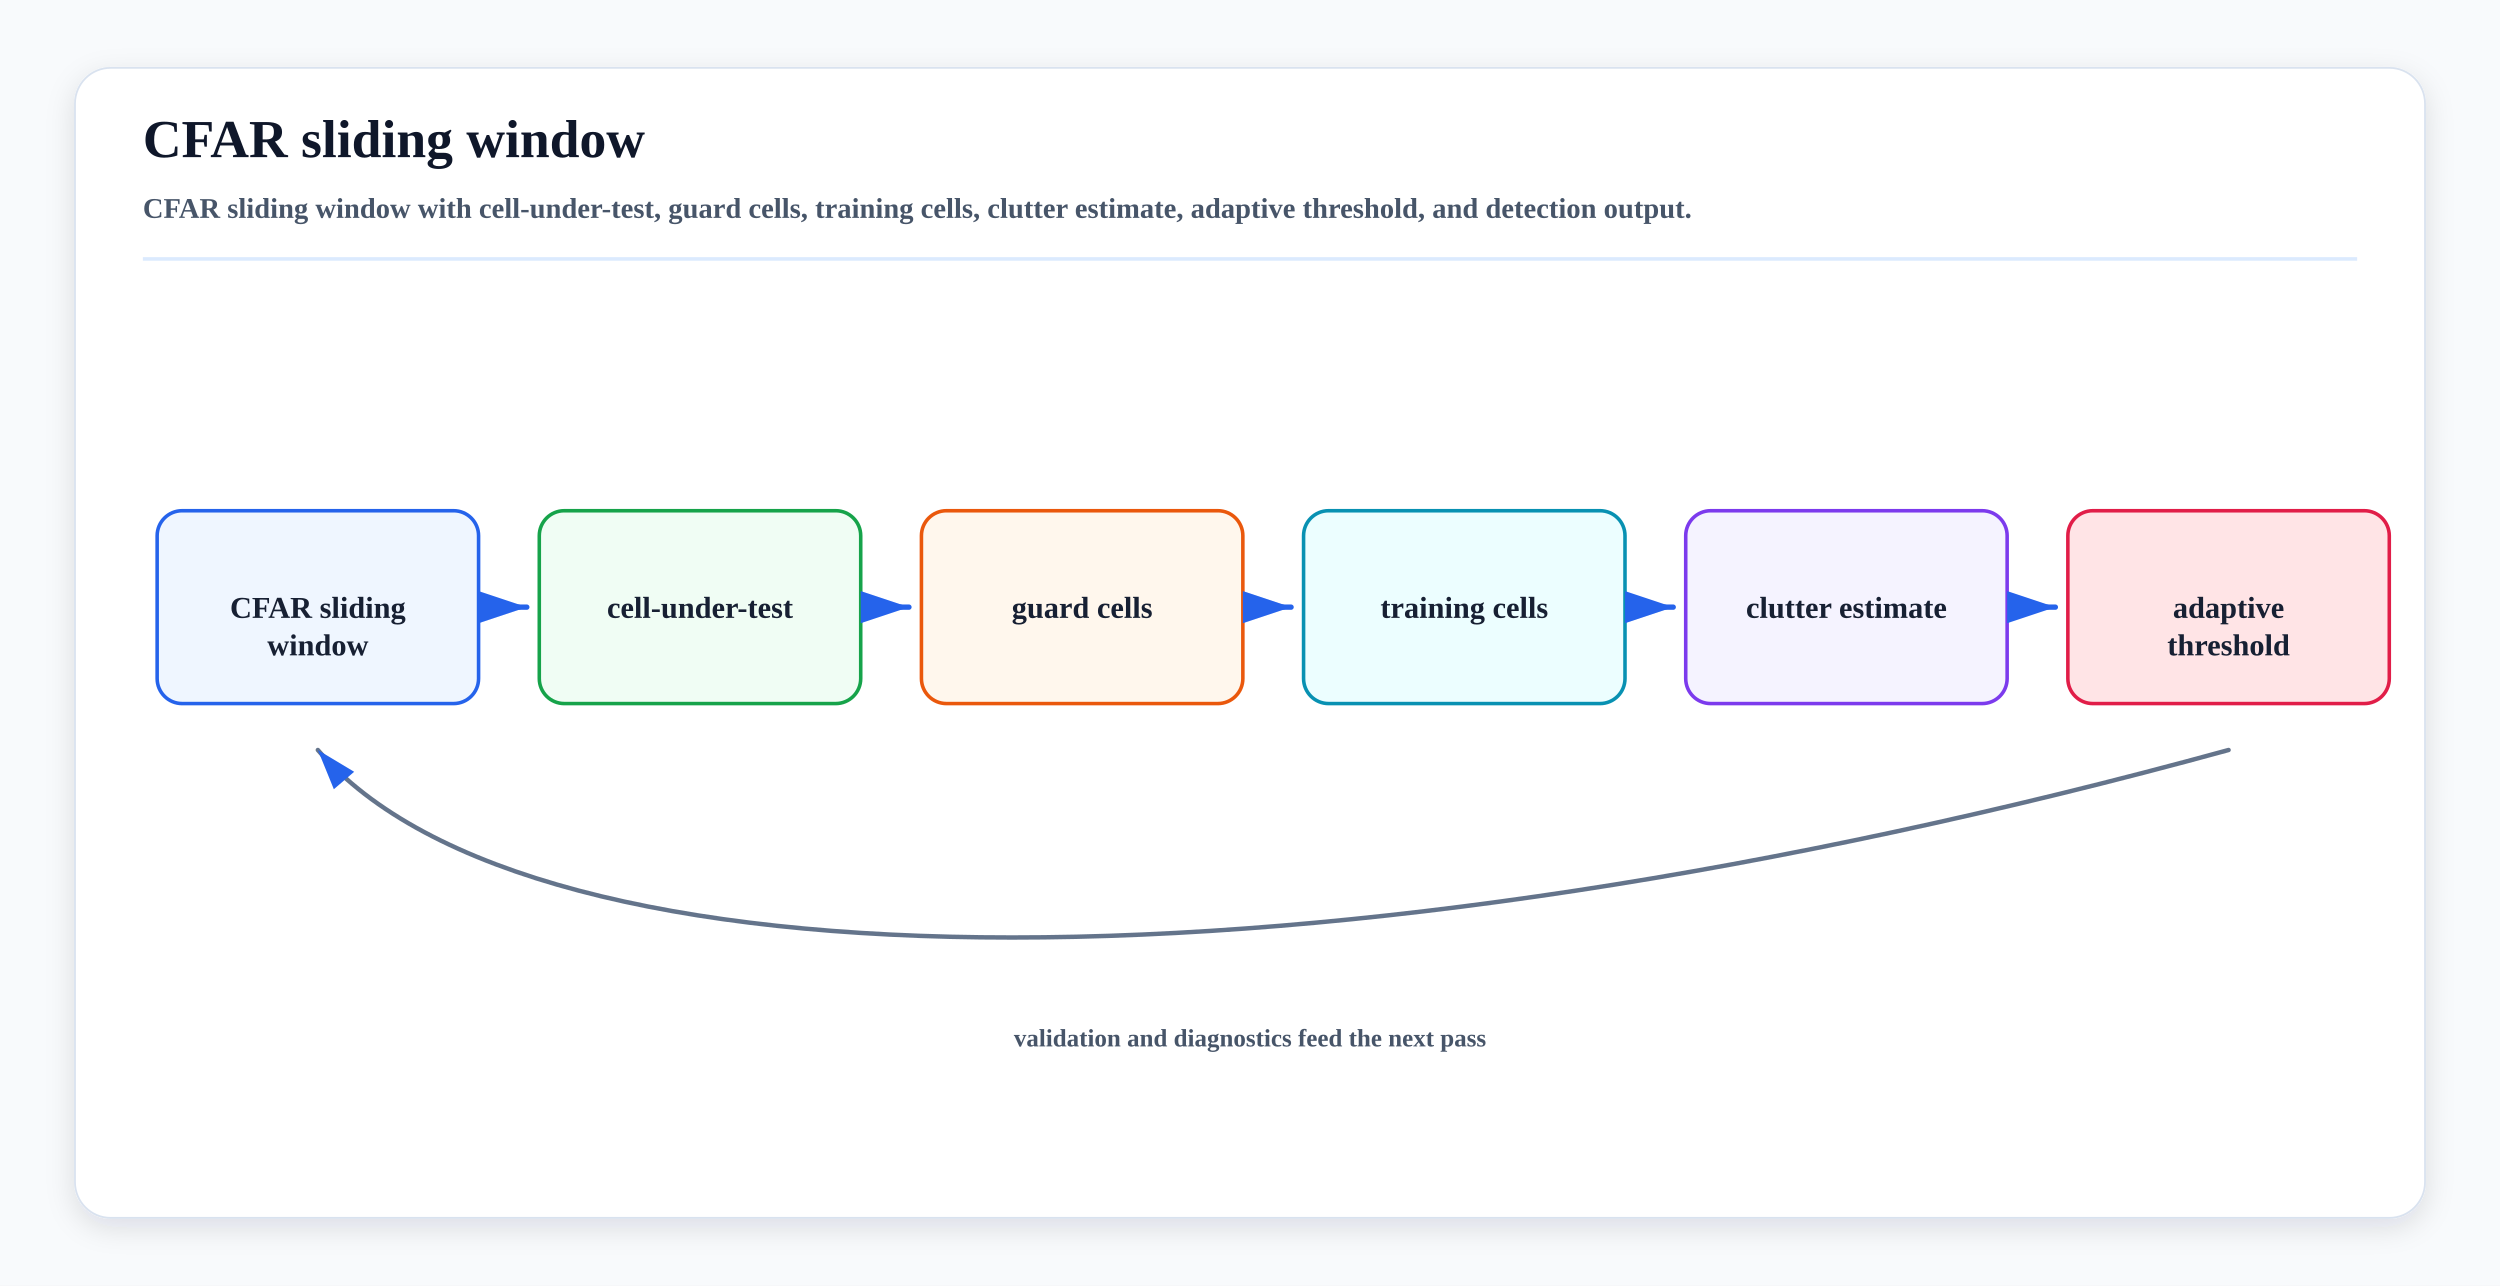
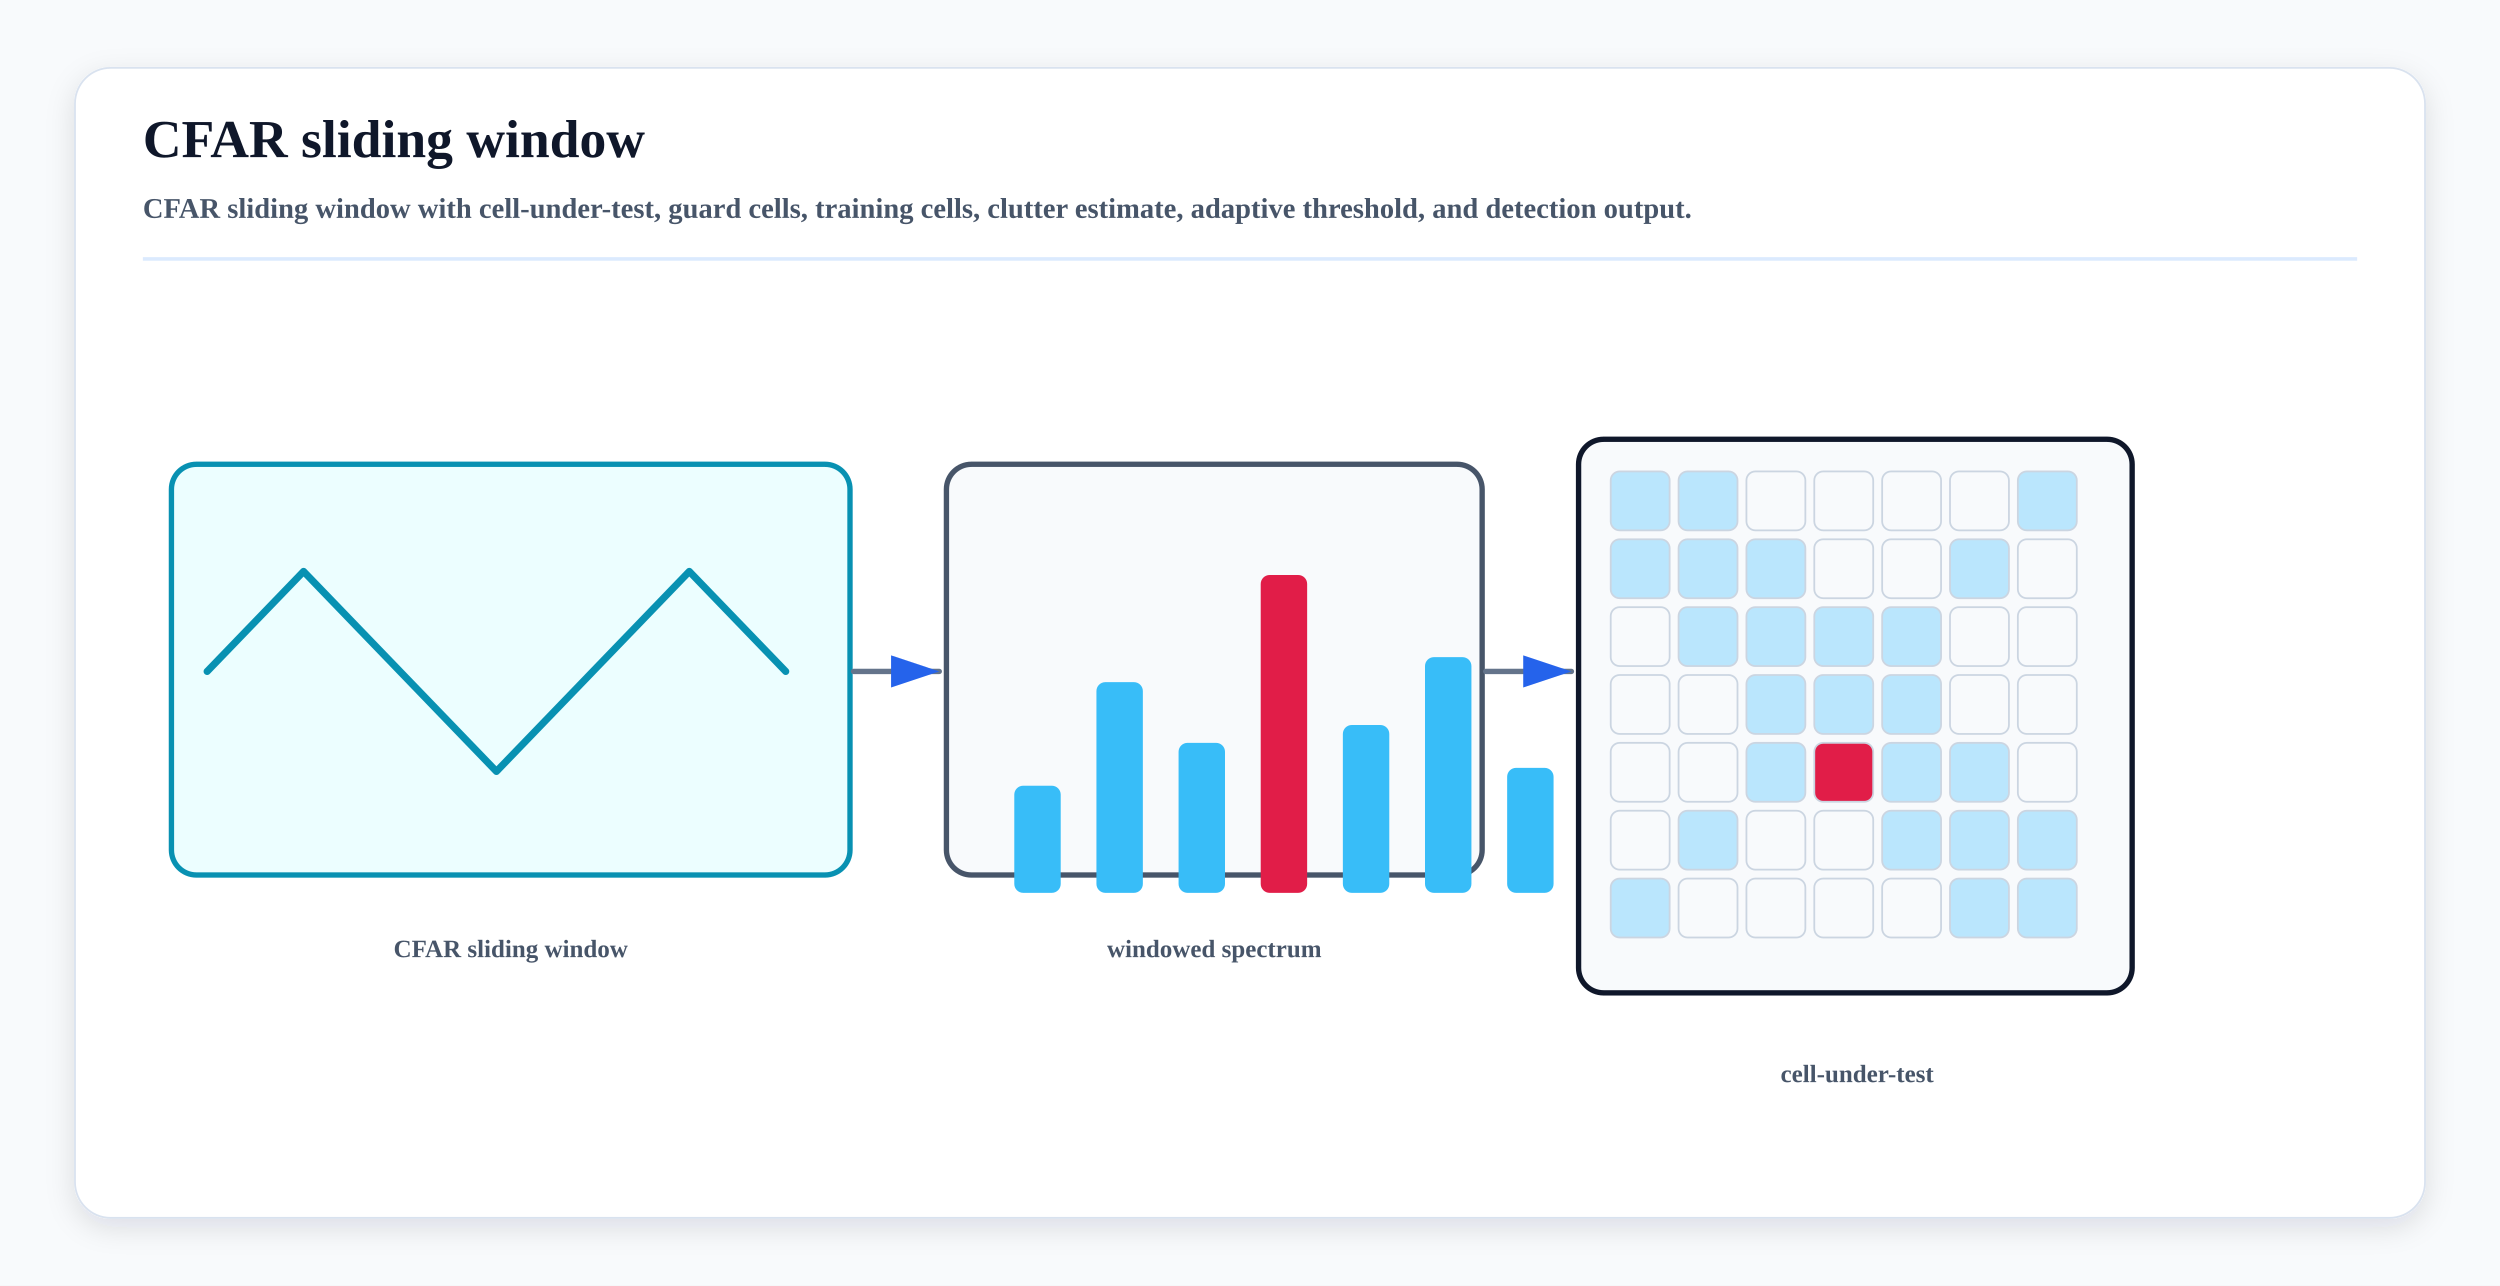
<svg xmlns="http://www.w3.org/2000/svg" width="1400" height="720" viewBox="0 0 1400 720" role="img" aria-labelledby="title desc" data-diagram-kind="signal-processing-chain">
  <defs>
    <marker id="arrow" markerWidth="12" markerHeight="12" refX="9" refY="3" orient="auto" markerUnits="strokeWidth">
      <path d="M0,0 L0,6 L9,3 z" fill="#2563eb" />
    </marker>
    <filter id="shadow" x="-10%" y="-10%" width="120%" height="120%">
      <feDropShadow dx="0" dy="5" stdDeviation="8" flood-color="#0f172a" flood-opacity="0.12" />
    </filter>
    <pattern id="grid" width="28" height="28" patternUnits="userSpaceOnUse">
      <path d="M28 0H0V28" fill="none" stroke="#e2e8f0" stroke-width="1" />
    </pattern>
  </defs>
  <rect width="1400" height="720" fill="#f8fafc" />
  <rect x="42" y="38" width="1316" height="644" rx="20" fill="#ffffff" stroke="#d9e2ef" filter="url(#shadow)" />
  <text x="80" y="88" font-size="30" font-weight="800" fill="#0f172a">CFAR sliding window</text>
  <text x="80" y="122" font-size="16" font-weight="600" fill="#475569">CFAR sliding window with cell-under-test, guard cells, training cells, clutter estimate, adaptive threshold, and detection output.</text>
  <rect x="80" y="144" width="1240" height="2" fill="#dbeafe" />
-   <rect x="88" y="286" width="180" height="108" rx="14" fill="#eff6ff" stroke="#2563eb" stroke-width="2" />
-   <text x="178" y="346" text-anchor="middle" font-size="17" font-weight="700" fill="#172033">CFAR sliding</text>
-   <text x="178" y="367" text-anchor="middle" font-size="17" font-weight="700" fill="#172033">window</text>
-   <line x1="271" y1="340" x2="295" y2="340" stroke="#2563eb" stroke-width="3" stroke-linecap="round" marker-end="url(#arrow)" />
-   <rect x="302" y="286" width="180" height="108" rx="14" fill="#f0fdf4" stroke="#16a34a" stroke-width="2" />
-   <text x="392" y="346" text-anchor="middle" font-size="17" font-weight="700" fill="#172033">cell-under-test</text>
-   <line x1="485" y1="340" x2="509" y2="340" stroke="#2563eb" stroke-width="3" stroke-linecap="round" marker-end="url(#arrow)" />
-   <rect x="516" y="286" width="180" height="108" rx="14" fill="#fff7ed" stroke="#ea580c" stroke-width="2" />
-   <text x="606" y="346" text-anchor="middle" font-size="17" font-weight="700" fill="#172033">guard cells</text>
-   <line x1="699" y1="340" x2="723" y2="340" stroke="#2563eb" stroke-width="3" stroke-linecap="round" marker-end="url(#arrow)" />
-   <rect x="730" y="286" width="180" height="108" rx="14" fill="#ecfeff" stroke="#0891b2" stroke-width="2" />
-   <text x="820" y="346" text-anchor="middle" font-size="17" font-weight="700" fill="#172033">training cells</text>
-   <line x1="913" y1="340" x2="937" y2="340" stroke="#2563eb" stroke-width="3" stroke-linecap="round" marker-end="url(#arrow)" />
-   <rect x="944" y="286" width="180" height="108" rx="14" fill="#f5f3ff" stroke="#7c3aed" stroke-width="2" />
-   <text x="1034" y="346" text-anchor="middle" font-size="17" font-weight="700" fill="#172033">clutter estimate</text>
-   <line x1="1127" y1="340" x2="1151" y2="340" stroke="#2563eb" stroke-width="3" stroke-linecap="round" marker-end="url(#arrow)" />
-   <rect x="1158" y="286" width="180" height="108" rx="14" fill="#ffe4e6" stroke="#e11d48" stroke-width="2" />
-   <text x="1248" y="346" text-anchor="middle" font-size="17" font-weight="700" fill="#172033">adaptive</text>
-   <text x="1248" y="367" text-anchor="middle" font-size="17" font-weight="700" fill="#172033">threshold</text>
-   <path d="M1248 420 C738 560 298 560 178 420" fill="none" stroke="#64748b" stroke-width="2.5" stroke-linecap="round" stroke-linejoin="round" marker-end="url(#arrow)" />
-   <text x="700" y="586" text-anchor="middle" font-size="14" font-weight="600" fill="#475569">validation and diagnostics feed the next pass</text>
+   <rect x="96" y="260" width="380" height="230" rx="14" fill="#ecfeff" stroke="#0891b2" stroke-width="3" />
+   <polyline points="116,376 170,320 224,376 278,432 332,376 386,320 440,376" fill="none" stroke="#0891b2" stroke-width="4" stroke-linecap="round" stroke-linejoin="round" />
+   <text x="286" y="536" text-anchor="middle" font-size="14" font-weight="600" fill="#475569">CFAR sliding window</text>
+   <rect x="530" y="260" width="300" height="230" rx="14" fill="#f8fafc" stroke="#475569" stroke-width="3" />
+   <rect x="568" y="440" width="26" height="60" rx="5" fill="#38bdf8" />
+   <rect x="614" y="382" width="26" height="118" rx="5" fill="#38bdf8" />
+   <rect x="660" y="416" width="26" height="84" rx="5" fill="#38bdf8" />
+   <rect x="706" y="322" width="26" height="178" rx="5" fill="#e11d48" />
+   <rect x="752" y="406" width="26" height="94" rx="5" fill="#38bdf8" />
+   <rect x="798" y="368" width="26" height="132" rx="5" fill="#38bdf8" />
+   <rect x="844" y="430" width="26" height="70" rx="5" fill="#38bdf8" />
+   <text x="680" y="536" text-anchor="middle" font-size="14" font-weight="600" fill="#475569">windowed spectrum</text>
+   <rect x="884" y="246" width="310" height="310" rx="14" fill="#f8fafc" stroke="#0f172a" stroke-width="3" />
+   <rect x="902" y="264" width="33" height="33" rx="5" fill="#bae6fd" stroke="#cbd5e1" />
+   <rect x="940" y="264" width="33" height="33" rx="5" fill="#bae6fd" stroke="#cbd5e1" />
+   <rect x="978" y="264" width="33" height="33" rx="5" fill="#f8fafc" stroke="#cbd5e1" />
+   <rect x="1016" y="264" width="33" height="33" rx="5" fill="#f8fafc" stroke="#cbd5e1" />
+   <rect x="1054" y="264" width="33" height="33" rx="5" fill="#f8fafc" stroke="#cbd5e1" />
+   <rect x="1092" y="264" width="33" height="33" rx="5" fill="#f8fafc" stroke="#cbd5e1" />
+   <rect x="1130" y="264" width="33" height="33" rx="5" fill="#bae6fd" stroke="#cbd5e1" />
+   <rect x="902" y="302" width="33" height="33" rx="5" fill="#bae6fd" stroke="#cbd5e1" />
+   <rect x="940" y="302" width="33" height="33" rx="5" fill="#bae6fd" stroke="#cbd5e1" />
+   <rect x="978" y="302" width="33" height="33" rx="5" fill="#bae6fd" stroke="#cbd5e1" />
+   <rect x="1016" y="302" width="33" height="33" rx="5" fill="#f8fafc" stroke="#cbd5e1" />
+   <rect x="1054" y="302" width="33" height="33" rx="5" fill="#f8fafc" stroke="#cbd5e1" />
+   <rect x="1092" y="302" width="33" height="33" rx="5" fill="#bae6fd" stroke="#cbd5e1" />
+   <rect x="1130" y="302" width="33" height="33" rx="5" fill="#f8fafc" stroke="#cbd5e1" />
+   <rect x="902" y="340" width="33" height="33" rx="5" fill="#f8fafc" stroke="#cbd5e1" />
+   <rect x="940" y="340" width="33" height="33" rx="5" fill="#bae6fd" stroke="#cbd5e1" />
+   <rect x="978" y="340" width="33" height="33" rx="5" fill="#bae6fd" stroke="#cbd5e1" />
+   <rect x="1016" y="340" width="33" height="33" rx="5" fill="#bae6fd" stroke="#cbd5e1" />
+   <rect x="1054" y="340" width="33" height="33" rx="5" fill="#bae6fd" stroke="#cbd5e1" />
+   <rect x="1092" y="340" width="33" height="33" rx="5" fill="#f8fafc" stroke="#cbd5e1" />
+   <rect x="1130" y="340" width="33" height="33" rx="5" fill="#f8fafc" stroke="#cbd5e1" />
+   <rect x="902" y="378" width="33" height="33" rx="5" fill="#f8fafc" stroke="#cbd5e1" />
+   <rect x="940" y="378" width="33" height="33" rx="5" fill="#f8fafc" stroke="#cbd5e1" />
+   <rect x="978" y="378" width="33" height="33" rx="5" fill="#bae6fd" stroke="#cbd5e1" />
+   <rect x="1016" y="378" width="33" height="33" rx="5" fill="#bae6fd" stroke="#cbd5e1" />
+   <rect x="1054" y="378" width="33" height="33" rx="5" fill="#bae6fd" stroke="#cbd5e1" />
+   <rect x="1092" y="378" width="33" height="33" rx="5" fill="#f8fafc" stroke="#cbd5e1" />
+   <rect x="1130" y="378" width="33" height="33" rx="5" fill="#f8fafc" stroke="#cbd5e1" />
+   <rect x="902" y="416" width="33" height="33" rx="5" fill="#f8fafc" stroke="#cbd5e1" />
+   <rect x="940" y="416" width="33" height="33" rx="5" fill="#f8fafc" stroke="#cbd5e1" />
+   <rect x="978" y="416" width="33" height="33" rx="5" fill="#bae6fd" stroke="#cbd5e1" />
+   <rect x="1016" y="416" width="33" height="33" rx="5" fill="#e11d48" stroke="#cbd5e1" />
+   <rect x="1054" y="416" width="33" height="33" rx="5" fill="#bae6fd" stroke="#cbd5e1" />
+   <rect x="1092" y="416" width="33" height="33" rx="5" fill="#bae6fd" stroke="#cbd5e1" />
+   <rect x="1130" y="416" width="33" height="33" rx="5" fill="#f8fafc" stroke="#cbd5e1" />
+   <rect x="902" y="454" width="33" height="33" rx="5" fill="#f8fafc" stroke="#cbd5e1" />
+   <rect x="940" y="454" width="33" height="33" rx="5" fill="#bae6fd" stroke="#cbd5e1" />
+   <rect x="978" y="454" width="33" height="33" rx="5" fill="#f8fafc" stroke="#cbd5e1" />
+   <rect x="1016" y="454" width="33" height="33" rx="5" fill="#f8fafc" stroke="#cbd5e1" />
+   <rect x="1054" y="454" width="33" height="33" rx="5" fill="#bae6fd" stroke="#cbd5e1" />
+   <rect x="1092" y="454" width="33" height="33" rx="5" fill="#bae6fd" stroke="#cbd5e1" />
+   <rect x="1130" y="454" width="33" height="33" rx="5" fill="#bae6fd" stroke="#cbd5e1" />
+   <rect x="902" y="492" width="33" height="33" rx="5" fill="#bae6fd" stroke="#cbd5e1" />
+   <rect x="940" y="492" width="33" height="33" rx="5" fill="#f8fafc" stroke="#cbd5e1" />
+   <rect x="978" y="492" width="33" height="33" rx="5" fill="#f8fafc" stroke="#cbd5e1" />
+   <rect x="1016" y="492" width="33" height="33" rx="5" fill="#f8fafc" stroke="#cbd5e1" />
+   <rect x="1054" y="492" width="33" height="33" rx="5" fill="#f8fafc" stroke="#cbd5e1" />
+   <rect x="1092" y="492" width="33" height="33" rx="5" fill="#bae6fd" stroke="#cbd5e1" />
+   <rect x="1130" y="492" width="33" height="33" rx="5" fill="#bae6fd" stroke="#cbd5e1" />
+   <text x="1040" y="606" text-anchor="middle" font-size="14" font-weight="600" fill="#475569">cell-under-test</text>
+   <line x1="478" y1="376" x2="526" y2="376" stroke="#64748b" stroke-width="3" stroke-linecap="round" marker-end="url(#arrow)" />
+   <line x1="832" y1="376" x2="880" y2="376" stroke="#64748b" stroke-width="3" stroke-linecap="round" marker-end="url(#arrow)" />
</svg>
